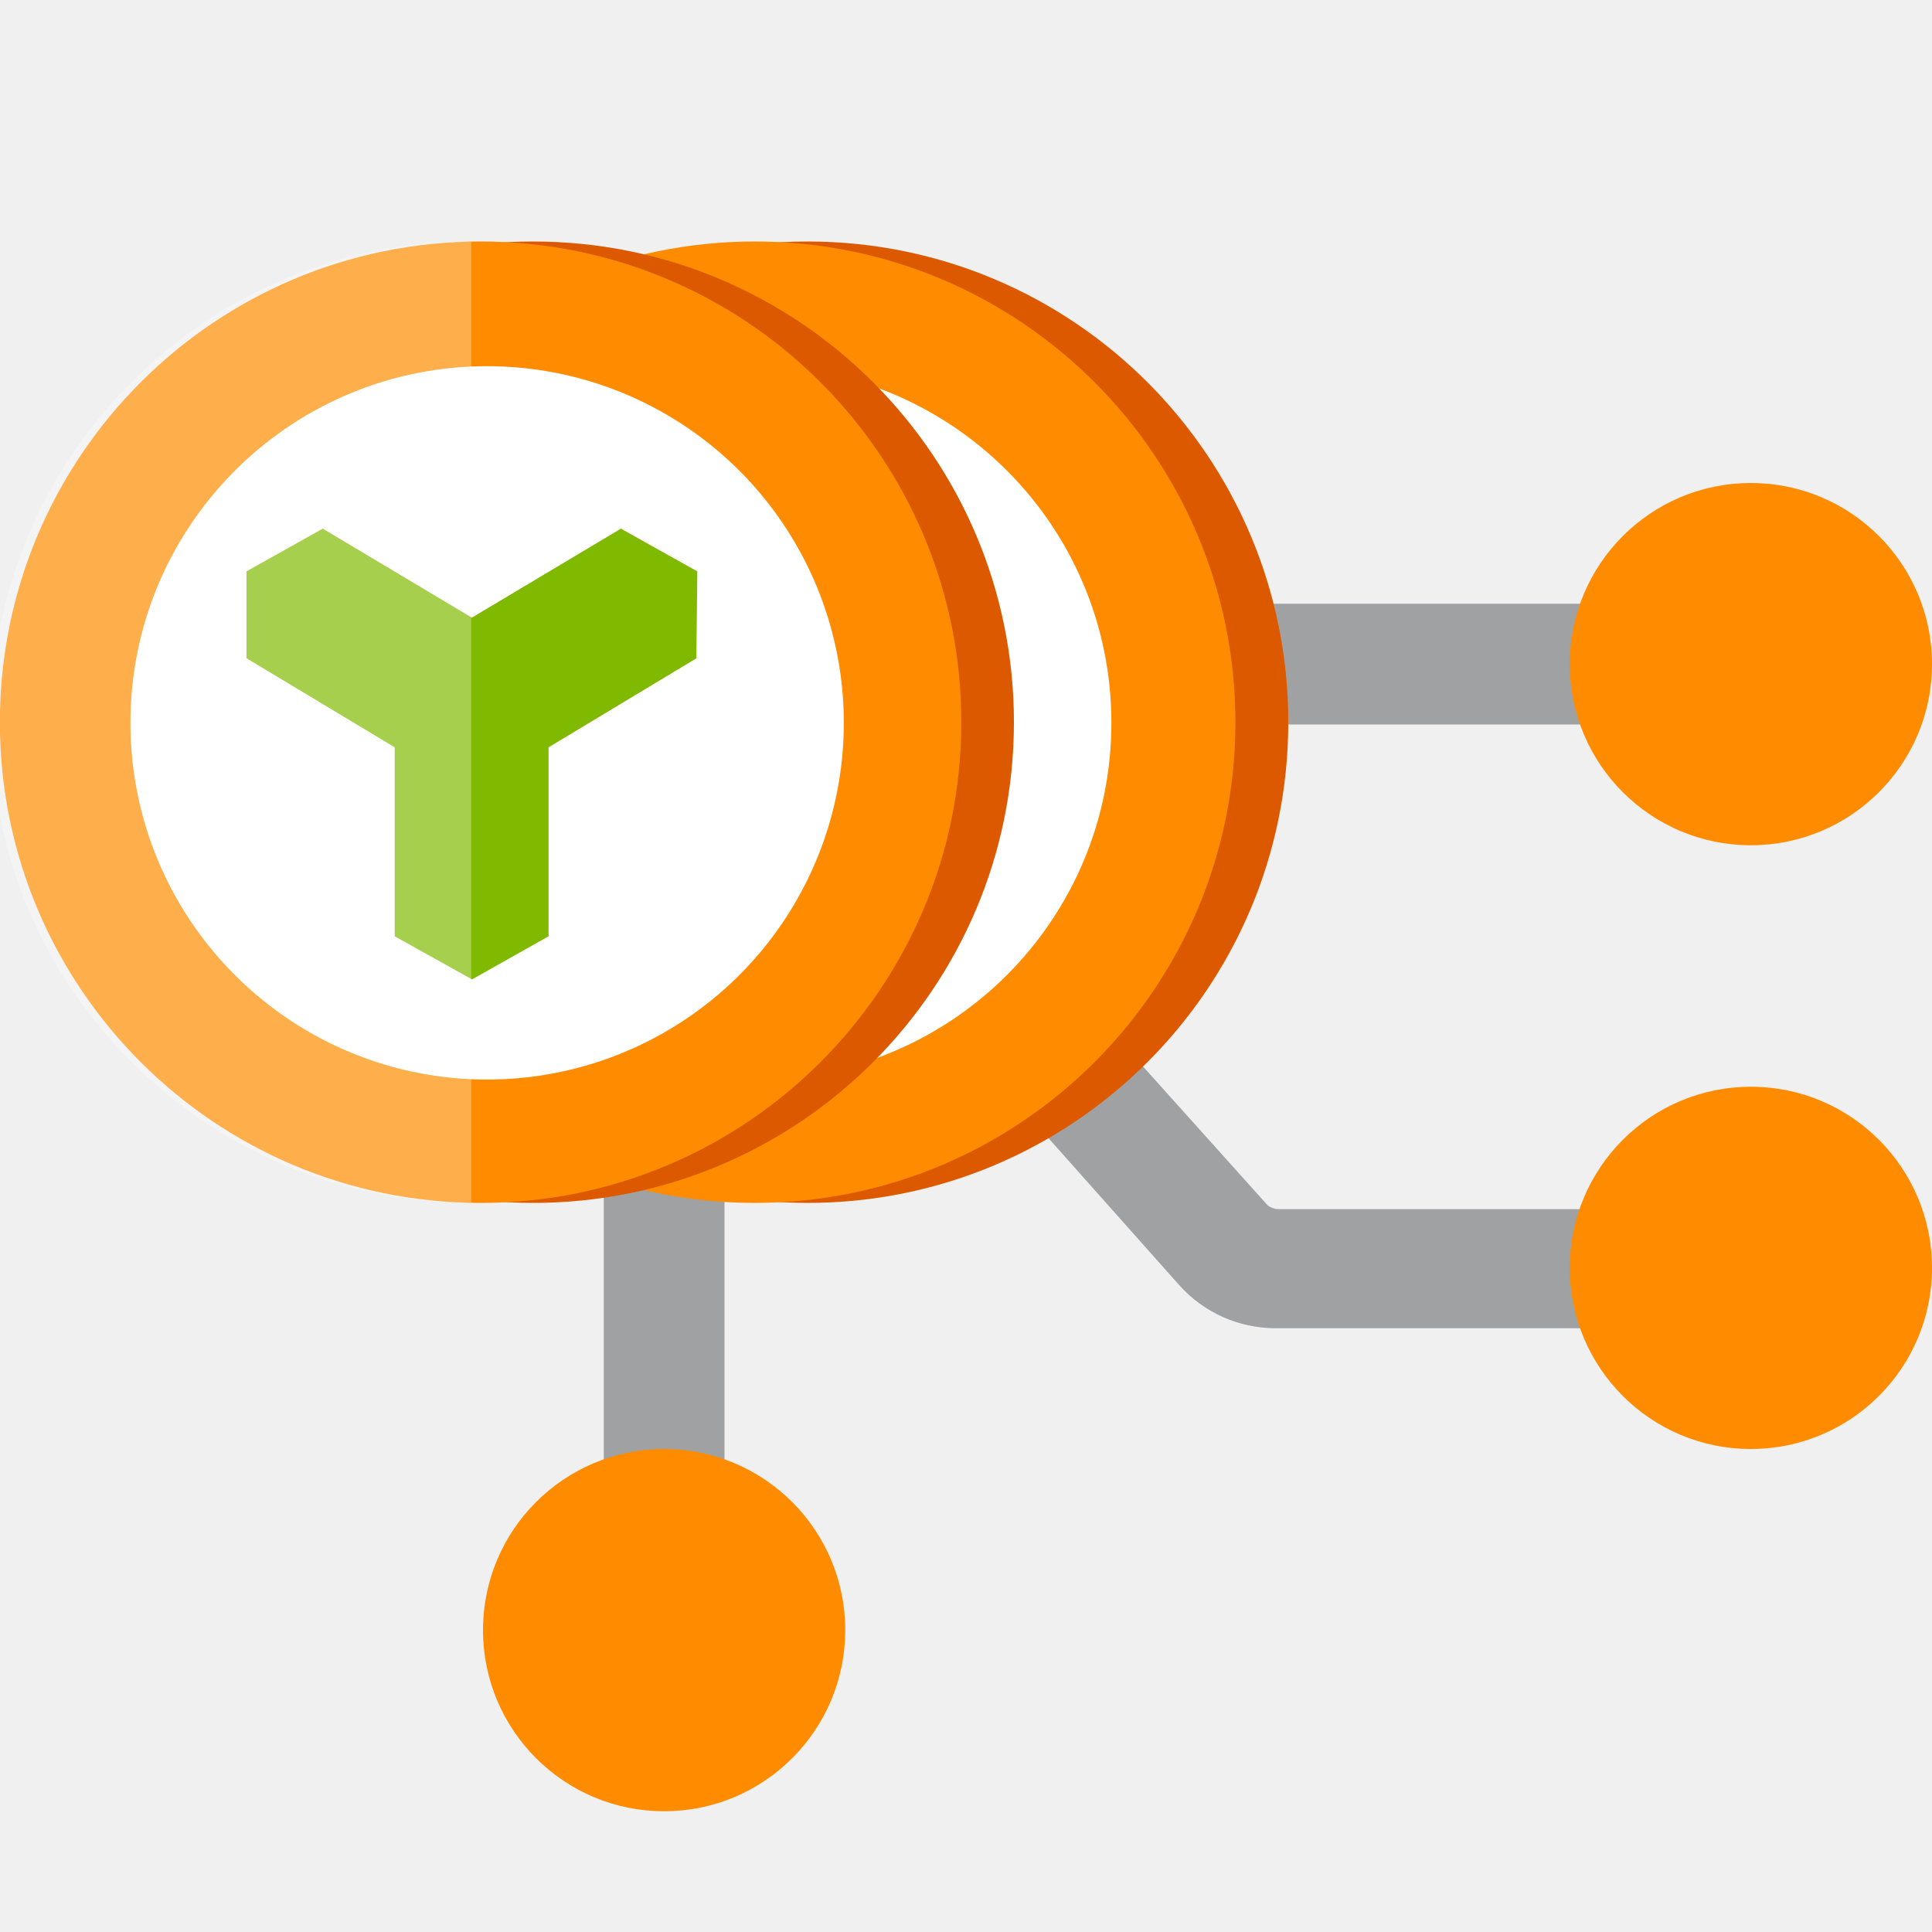
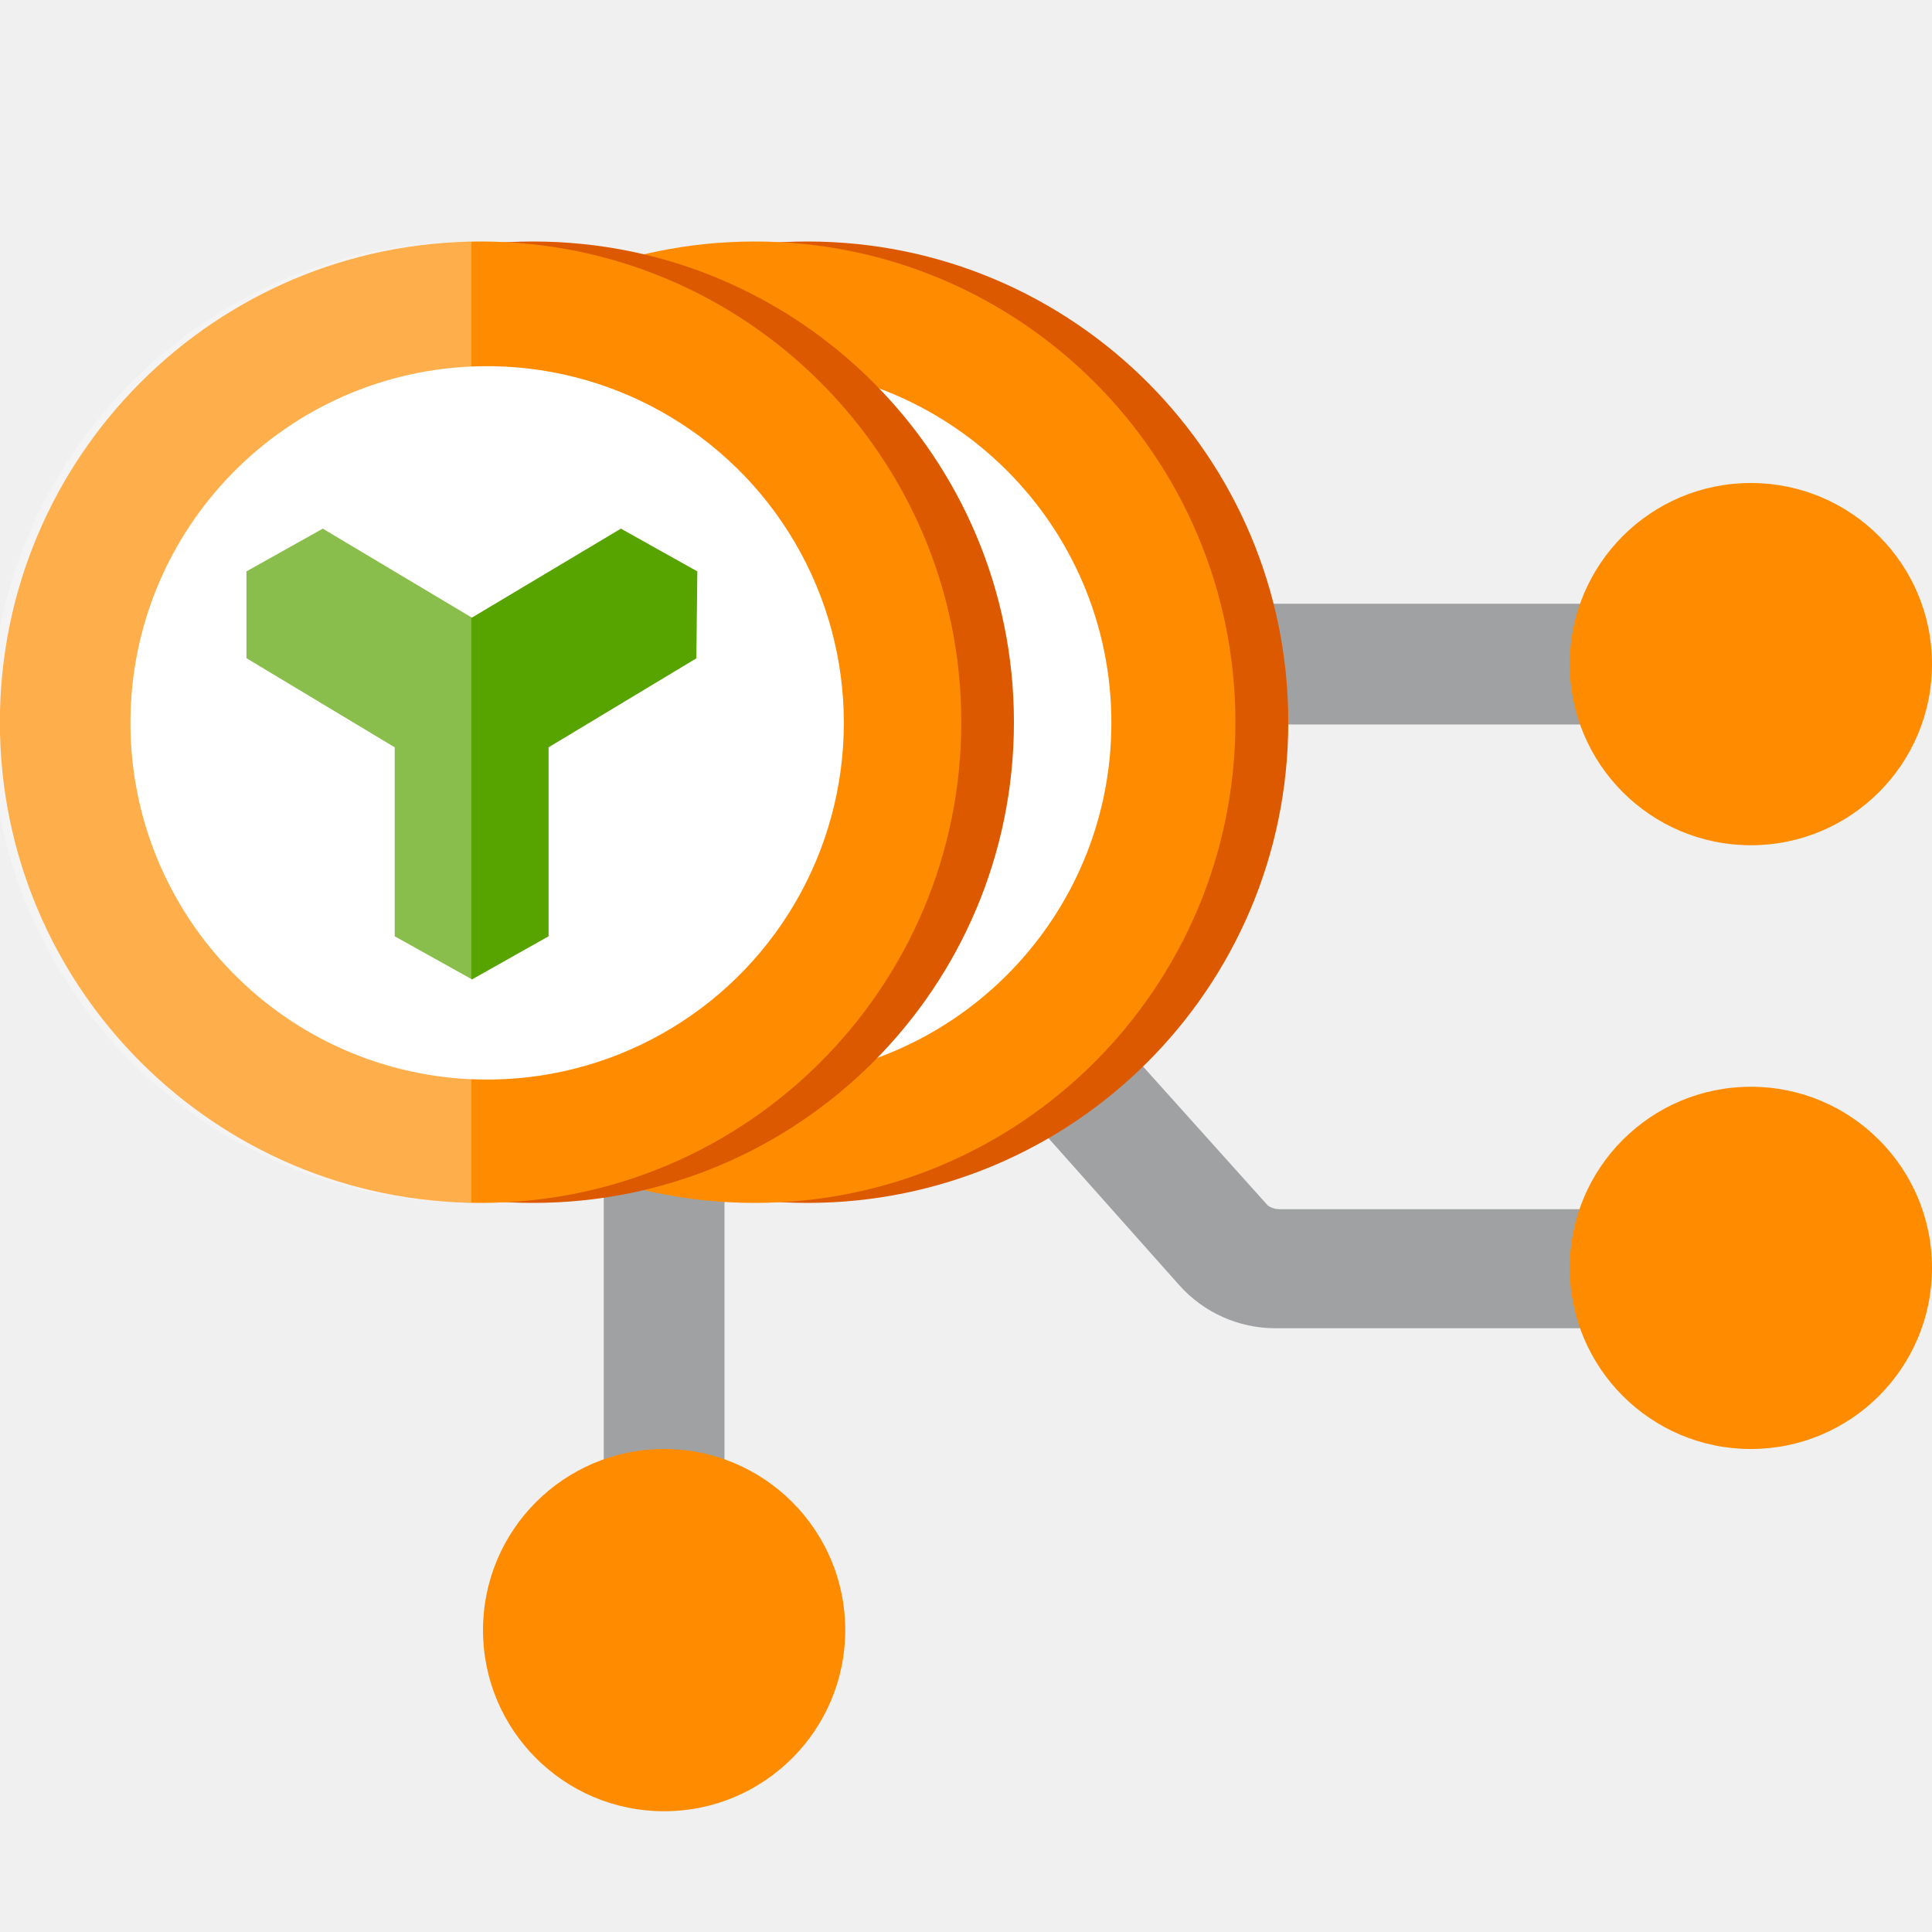
- <svg xmlns="http://www.w3.org/2000/svg" fill="none" viewBox="0 0 16 16" class="msportalfx-svg-placeholder">
-   <path fill="#A0A1A2" fill-rule="evenodd" d="M10.562 11a1.07 1.07 0 0 1-.797-.358L6 6.41l.566-.808L10.5 9.984q.044.03.098.03h3.914l.02.986z" clip-rule="evenodd" />
-   <path fill="#A0A1A2" fill-rule="evenodd" d="M3 5h11v1H3zm3 1.8v6H5v-6z" clip-rule="evenodd" />
-   <path fill="#FF8C00" d="M5.5 15a1.5 1.5 0 1 0 0-3 1.5 1.5 0 0 0 0 3m9-8a1.5 1.5 0 1 0 0-3 1.5 1.5 0 0 0 0 3" />
-   <path fill="#DD5900" d="M6.686 9.962A3.98 3.98 0 1 0 6.69 2a3.98 3.98 0 0 0-.004 7.962" />
-   <path fill="#FF8C00" d="M6.25 9.962A3.98 3.98 0 1 0 6.25 2a3.98 3.98 0 0 0 0 7.962" />
-   <path fill="#fff" d="M6.25 8.94a2.954 2.954 0 1 0 0-5.908 2.954 2.954 0 0 0 0 5.908" />
-   <path fill="#DD5900" d="M4.414 9.962A3.98 3.98 0 1 0 4.418 2a3.98 3.98 0 0 0-.004 7.962" />
-   <path fill="#FF8C00" d="M3.98 9.962A3.98 3.98 0 1 0 3.98 2a3.98 3.98 0 0 0 0 7.962" />
-   <path fill="#fff" d="M3.98 8.94a2.954 2.954 0 1 0 0-5.907 2.954 2.954 0 0 0 0 5.907" />
-   <path fill="#7FBA00" d="m5.775 4.732-.633-.354-1.234.737-1.235-.737-.632.354v.719l1.228.738v1.565l.64.357.634-.357V6.189l1.224-.737z" />
-   <path fill="#fff" fill-opacity=".3" fill-rule="evenodd" d="M3.903 2a3.98 3.98 0 0 0 0 7.96z" clip-rule="evenodd" />
-   <path fill="#FF8C00" d="M14.5 12a1.5 1.5 0 1 0 0-3 1.5 1.5 0 0 0 0 3" />
+ <svg xmlns="http://www.w3.org/2000/svg" viewBox="0 0 16 16" class="msportalfx-svg-placeholder" role="presentation" focusable="false">
+   <g>
+     <path fill-rule="evenodd" clip-rule="evenodd" d="M10.562 11a1.066 1.066 0 0 1-.797-.358L6 6.41l.566-.808L10.5 9.984c.029.02.063.03.098.03h3.914l.02.986h-3.97Z" class="msportalfx-svg-c03" />
+     <path fill-rule="evenodd" clip-rule="evenodd" d="M3 5h11v1H3V5Zm3 1.8v6H5v-6h1Z" class="msportalfx-svg-c03" />
+     <path d="M5.5 15a1.5 1.5 0 1 0 0-3 1.5 1.5 0 0 0 0 3Zm9-8a1.5 1.5 0 1 0 0-3 1.5 1.5 0 0 0 0 3Z" class="msportalfx-svg-c10" />
+     <path d="M6.686 9.962A3.98 3.98 0 1 0 6.69 2a3.98 3.98 0 0 0-.004 7.962Z" class="msportalfx-svg-c09" />
+     <path d="M6.25 9.962A3.98 3.98 0 1 0 6.25 2a3.98 3.98 0 0 0 0 7.962Z" class="msportalfx-svg-c10" />
+     <path d="M6.25 8.94a2.954 2.954 0 1 0 0-5.908 2.954 2.954 0 0 0 0 5.908Z" class="msportalfx-svg-c01" />
+     <path d="M4.414 9.962A3.98 3.98 0 1 0 4.418 2a3.98 3.98 0 0 0-.004 7.962Z" class="msportalfx-svg-c09" />
+     <path d="M3.98 9.962A3.98 3.98 0 1 0 3.98 2a3.98 3.98 0 0 0 0 7.962Z" class="msportalfx-svg-c10" />
+     <path d="M3.98 8.94a2.954 2.954 0 1 0 0-5.907 2.954 2.954 0 0 0 0 5.907Z" class="msportalfx-svg-c01" />
+     <path d="m5.775 4.732-.633-.354-1.234.737-1.235-.737-.632.354v.719l1.228.738v1.565l.64.357.634-.357V6.189l1.224-.737.008-.72Z" class="msportalfx-svg-c14" />
+     <path fill-rule="evenodd" clip-rule="evenodd" d="M3.903 2a3.98 3.98 0 0 0 0 7.96V2Z" fill-opacity=".3" class="msportalfx-svg-c01" />
+     <path d="M14.5 12a1.5 1.5 0 1 0 0-3 1.5 1.5 0 0 0 0 3Z" class="msportalfx-svg-c10" />
+   </g>
  <style>.msportalfx-svg-c01{fill:#fff}.msportalfx-svg-c02{fill:#e5e5e5}.msportalfx-svg-c03{fill:#a0a1a2}.msportalfx-svg-c04{fill:#7a7a7a}.msportalfx-svg-c05{fill:#3e3e3e}.msportalfx-svg-c06{fill:#1e1e1e}.msportalfx-svg-c07{fill:#0f0f0f}.msportalfx-svg-c08{fill:#ba141a}.msportalfx-svg-c09{fill:#dd5900}.msportalfx-svg-c10{fill:#ff8c00}.msportalfx-svg-c11{fill:#fcd116}.msportalfx-svg-c12{fill:#fee087}.msportalfx-svg-c13{fill:#b8d432}.msportalfx-svg-c14,.msportalfx-svg-c32{fill:#57a300}.msportalfx-svg-c15{fill:#59b4d9}.msportalfx-svg-c16{fill:#3999c6}.msportalfx-svg-c17{fill:#804998}.msportalfx-svg-c18{fill:#ec008c}.msportalfx-svg-c19{fill:#0072c6}.msportalfx-svg-c20{fill:#68217a}.msportalfx-svg-c21{fill:#00188f}.msportalfx-svg-c22{fill:#e81123}.fxs-mode-light .msportalfx-svg-c22{fill:#a4262c}.msportalfx-svg-c23{fill:#cae3f3}.msportalfx-svg-c24{fill:#59aed3}.msportalfx-svg-c25{fill:#4c3b12}.msportalfx-svg-c26{fill:#be9555}.msportalfx-svg-c27{fill:#4f4d52}.msportalfx-svg-c28{fill:#ef6f59}.msportalfx-svg-c29{fill:#f7cb64}.msportalfx-svg-c30{fill:#fdd8db}.msportalfx-svg-c31{fill:#f6ffec}.msportalfx-svg-c33{fill:#8a2da5}.msportalfx-svg-c34{fill:#e00b1c}.msportalfx-svg-c35{fill:#015cda}.msportalfx-svg-c36{fill:#5db300}.msportalfx-svg-c97{fill:#ffb900}.msportalfx-svg-c98{fill:#00a4ef}.msportalfx-svg-c99{fill:#f25022}.msportalfx-inverted-theme .msportalfx-svg-c05,.fxs-theme-dark .msportalfx-svg-c05{fill:#777}.msportalfx-inverted-theme .msportalfx-svg-c07,.fxs-theme-dark .msportalfx-svg-c07{fill:#f2f2f2}.msportalfx-svg-palette-white{fill:#fff}.msportalfx-svg-palette-blue{fill:#015cda}.msportalfx-svg-palette-black{fill:#1e1e1e}.msportalfx-svg-palette-green{fill:#57a300}.msportalfx-svg-palette-gray{fill:#a0a1a2}.msportalfx-svg-palette-inherit{fill:inherit}.msportalfx-svg-badge{position:absolute;left:0;bottom:0;min-height:10px;min-width:10px}.fxc-menu-icon&gt;.msportalfx-svg-badge{left:-2px;bottom:-2px;min-height:8px;min-width:8px}.msportalfx-svg-disabled{filter:grayscale(100%)}.msportalfx-svg-loading-square{animation:ProgressFlagAnimation 1.45s infinite ease-in-out;transform-origin:50%}.msportalfx-svg-loading-square:nth-child(1){animation-delay:0s}.msportalfx-svg-loading-square:nth-child(2){animation-delay:.2s}.msportalfx-svg-loading-square:nth-child(3){animation-delay:.4s}@keyframes ProgressFlagAnimation{0%{transform:scale(1);opacity:.3}36.1%{transform:scale(1.06);opacity:1}50%{transform:scale(1.06);opacity:1}86.1%{transform:scale(1);opacity:.3}}.msportalfx-svg-flip-horizontal&gt;svg,svg.msportalfx-svg-flip-horizontal{transform:scaleX(-1)}.msportalfx-svg-fabric-rotate360{animation:ImageRotation 1.3s cubic-bezier(.53,.21,.29,.67) infinite}@keyframes ImageRotation{0%{transform:rotate(-45deg)}100%{transform:rotate(315deg)}}.fxs-svg-number .msportalfx-font-bold{font-size:10px;fill:#0065ad}.fxs-svg-number .fxs-svg-circle{stroke-width:0%;fill:#0078d4}.fxs-svg-number .fxs-svg-text{fill:#fff;font-size:10px}.fxs-svg-number.msportalfx-svg-disabled{filter:grayscale(0%)}.fxs-svg-number.msportalfx-svg-disabled .fxs-svg-circle{fill:#fff;stroke-width:1px;stroke:#949494}.fxs-svg-number.msportalfx-svg-disabled .fxs-svg-text{fill:#949494}.fxs-theme-dark .fxs-svg-number .fxs-svg-text{fill:#0f0f0f}.fxs-theme-dark .fxs-svg-number .fxs-svg-circle{stroke-width:0%;fill:#0078d4}.fxs-theme-dark .fxs-svg-number.msportalfx-svg-disabled .fxs-svg-circle{fill:#0f0f0f;stroke-width:1px;stroke:#949494}.fxs-theme-dark .fxs-svg-number.msportalfx-svg-disabled .fxs-svg-text{fill:#949494}</style>
</svg>
